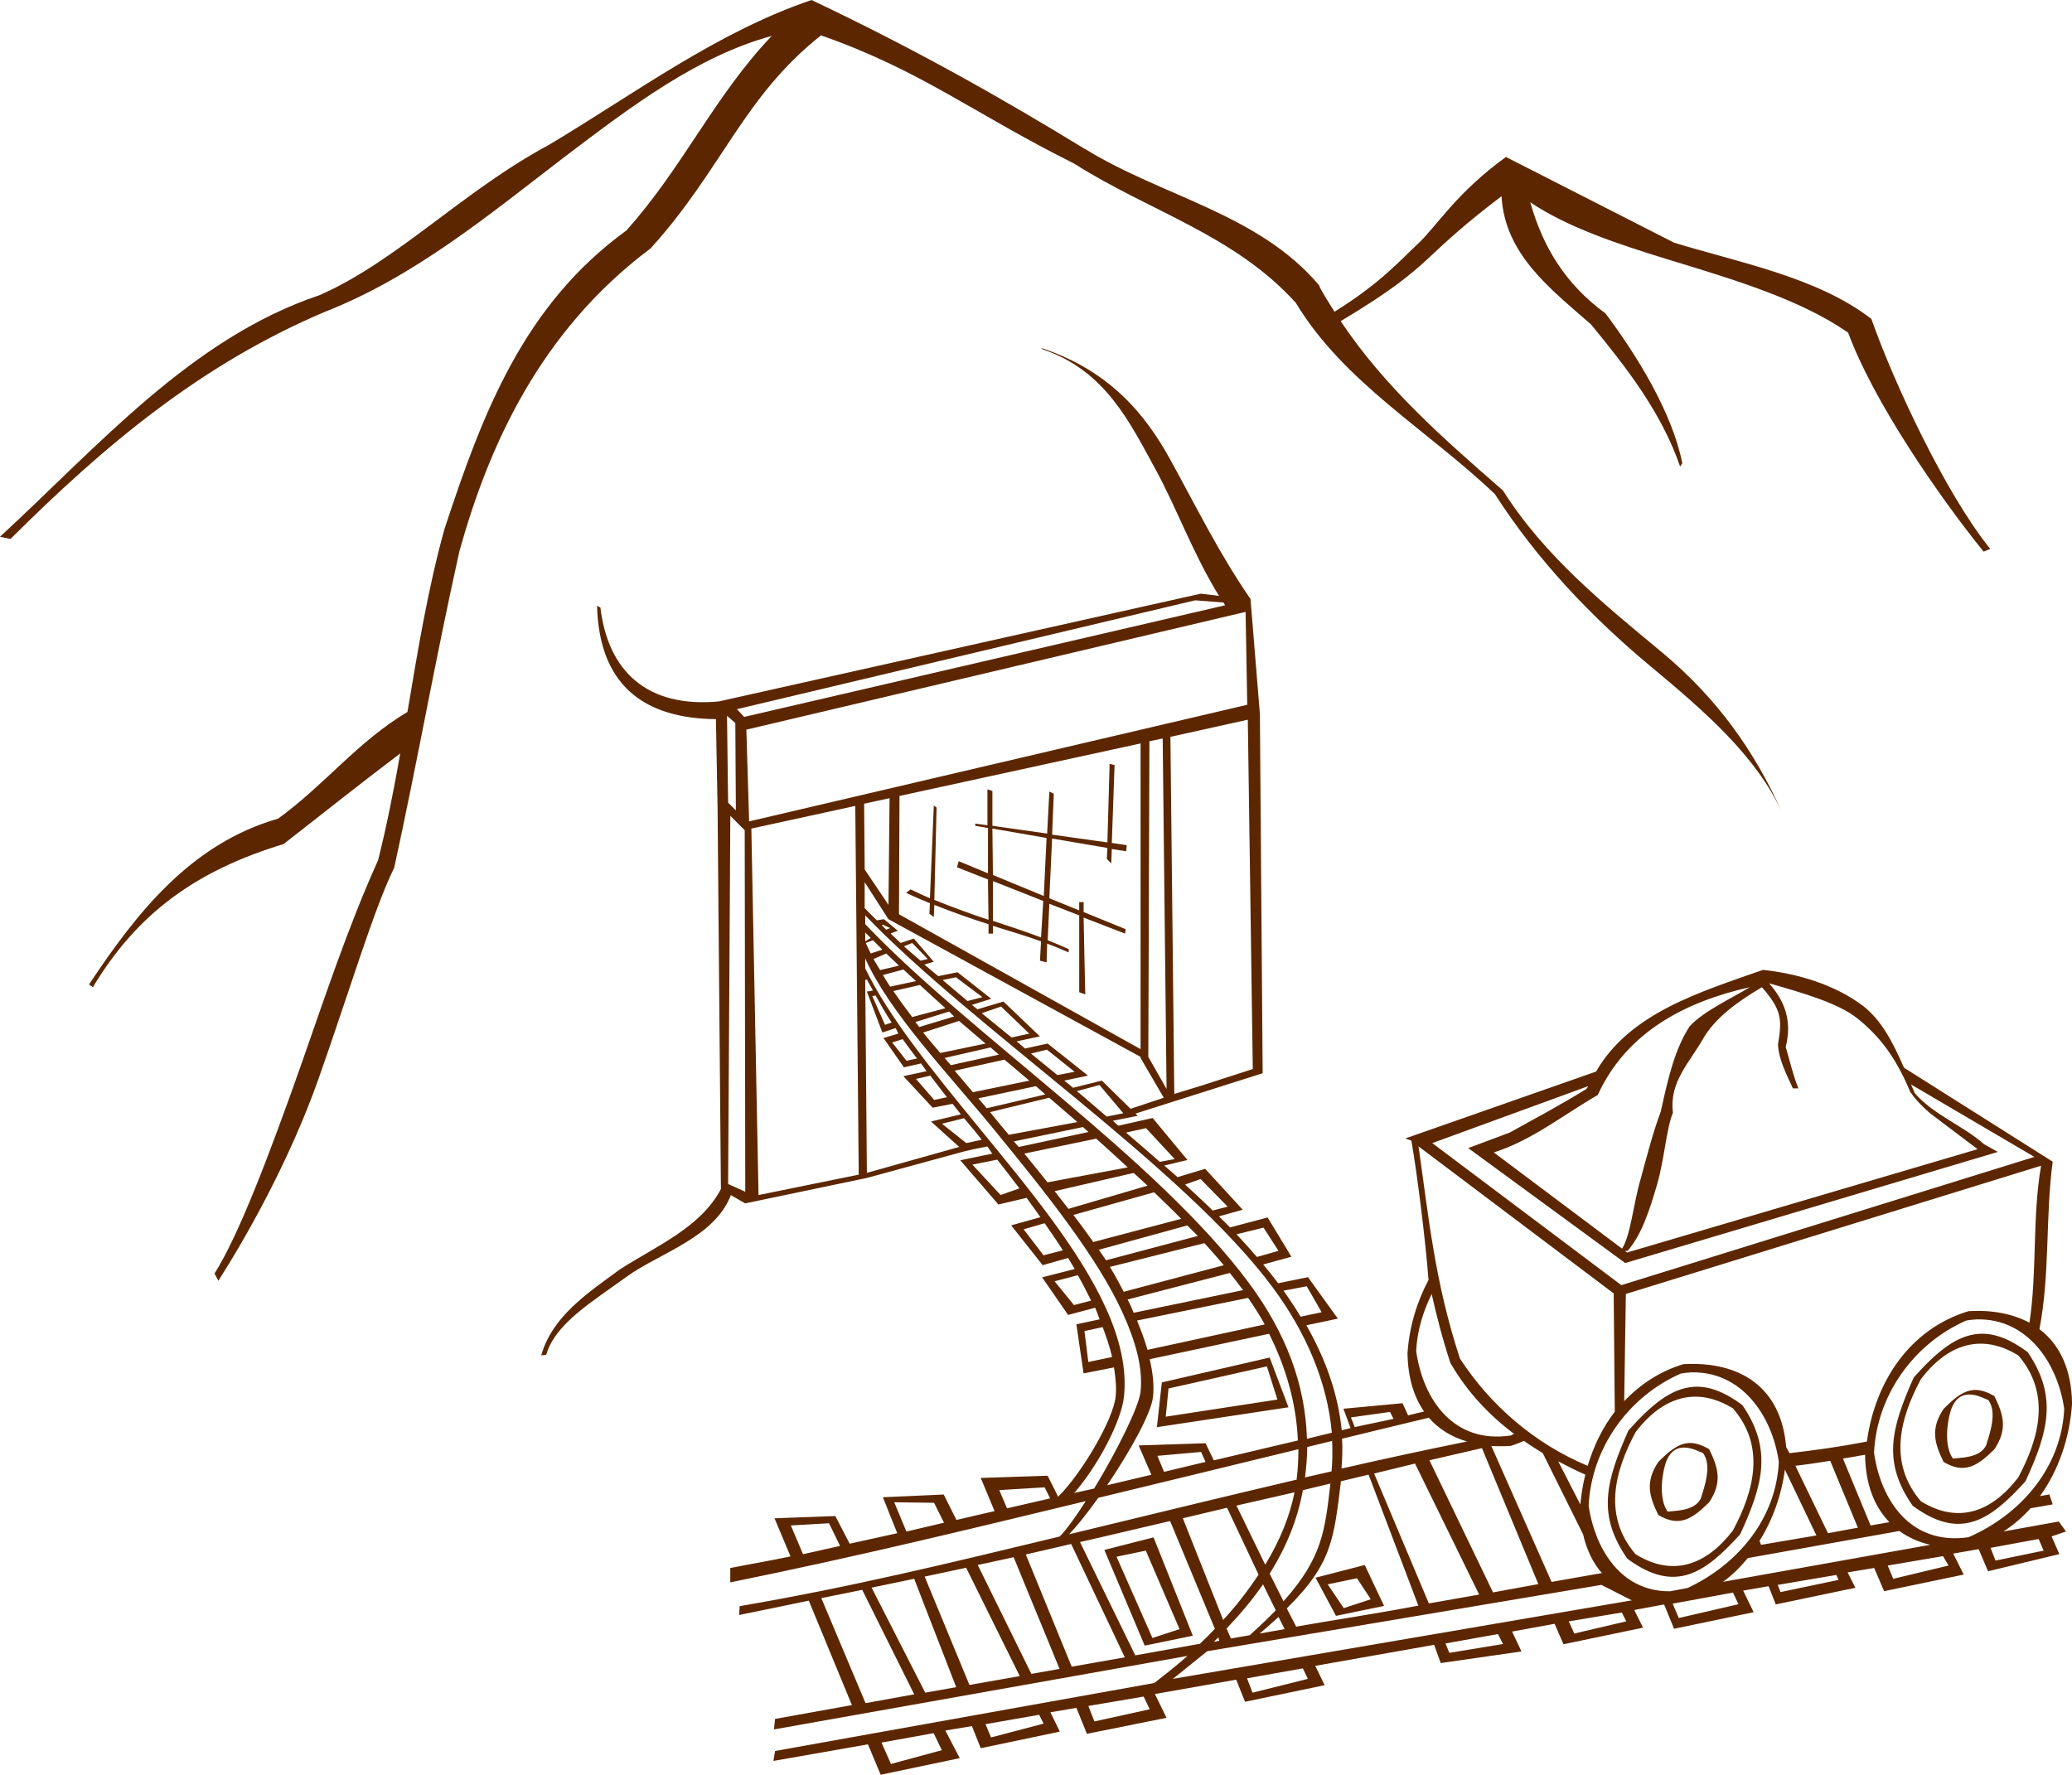
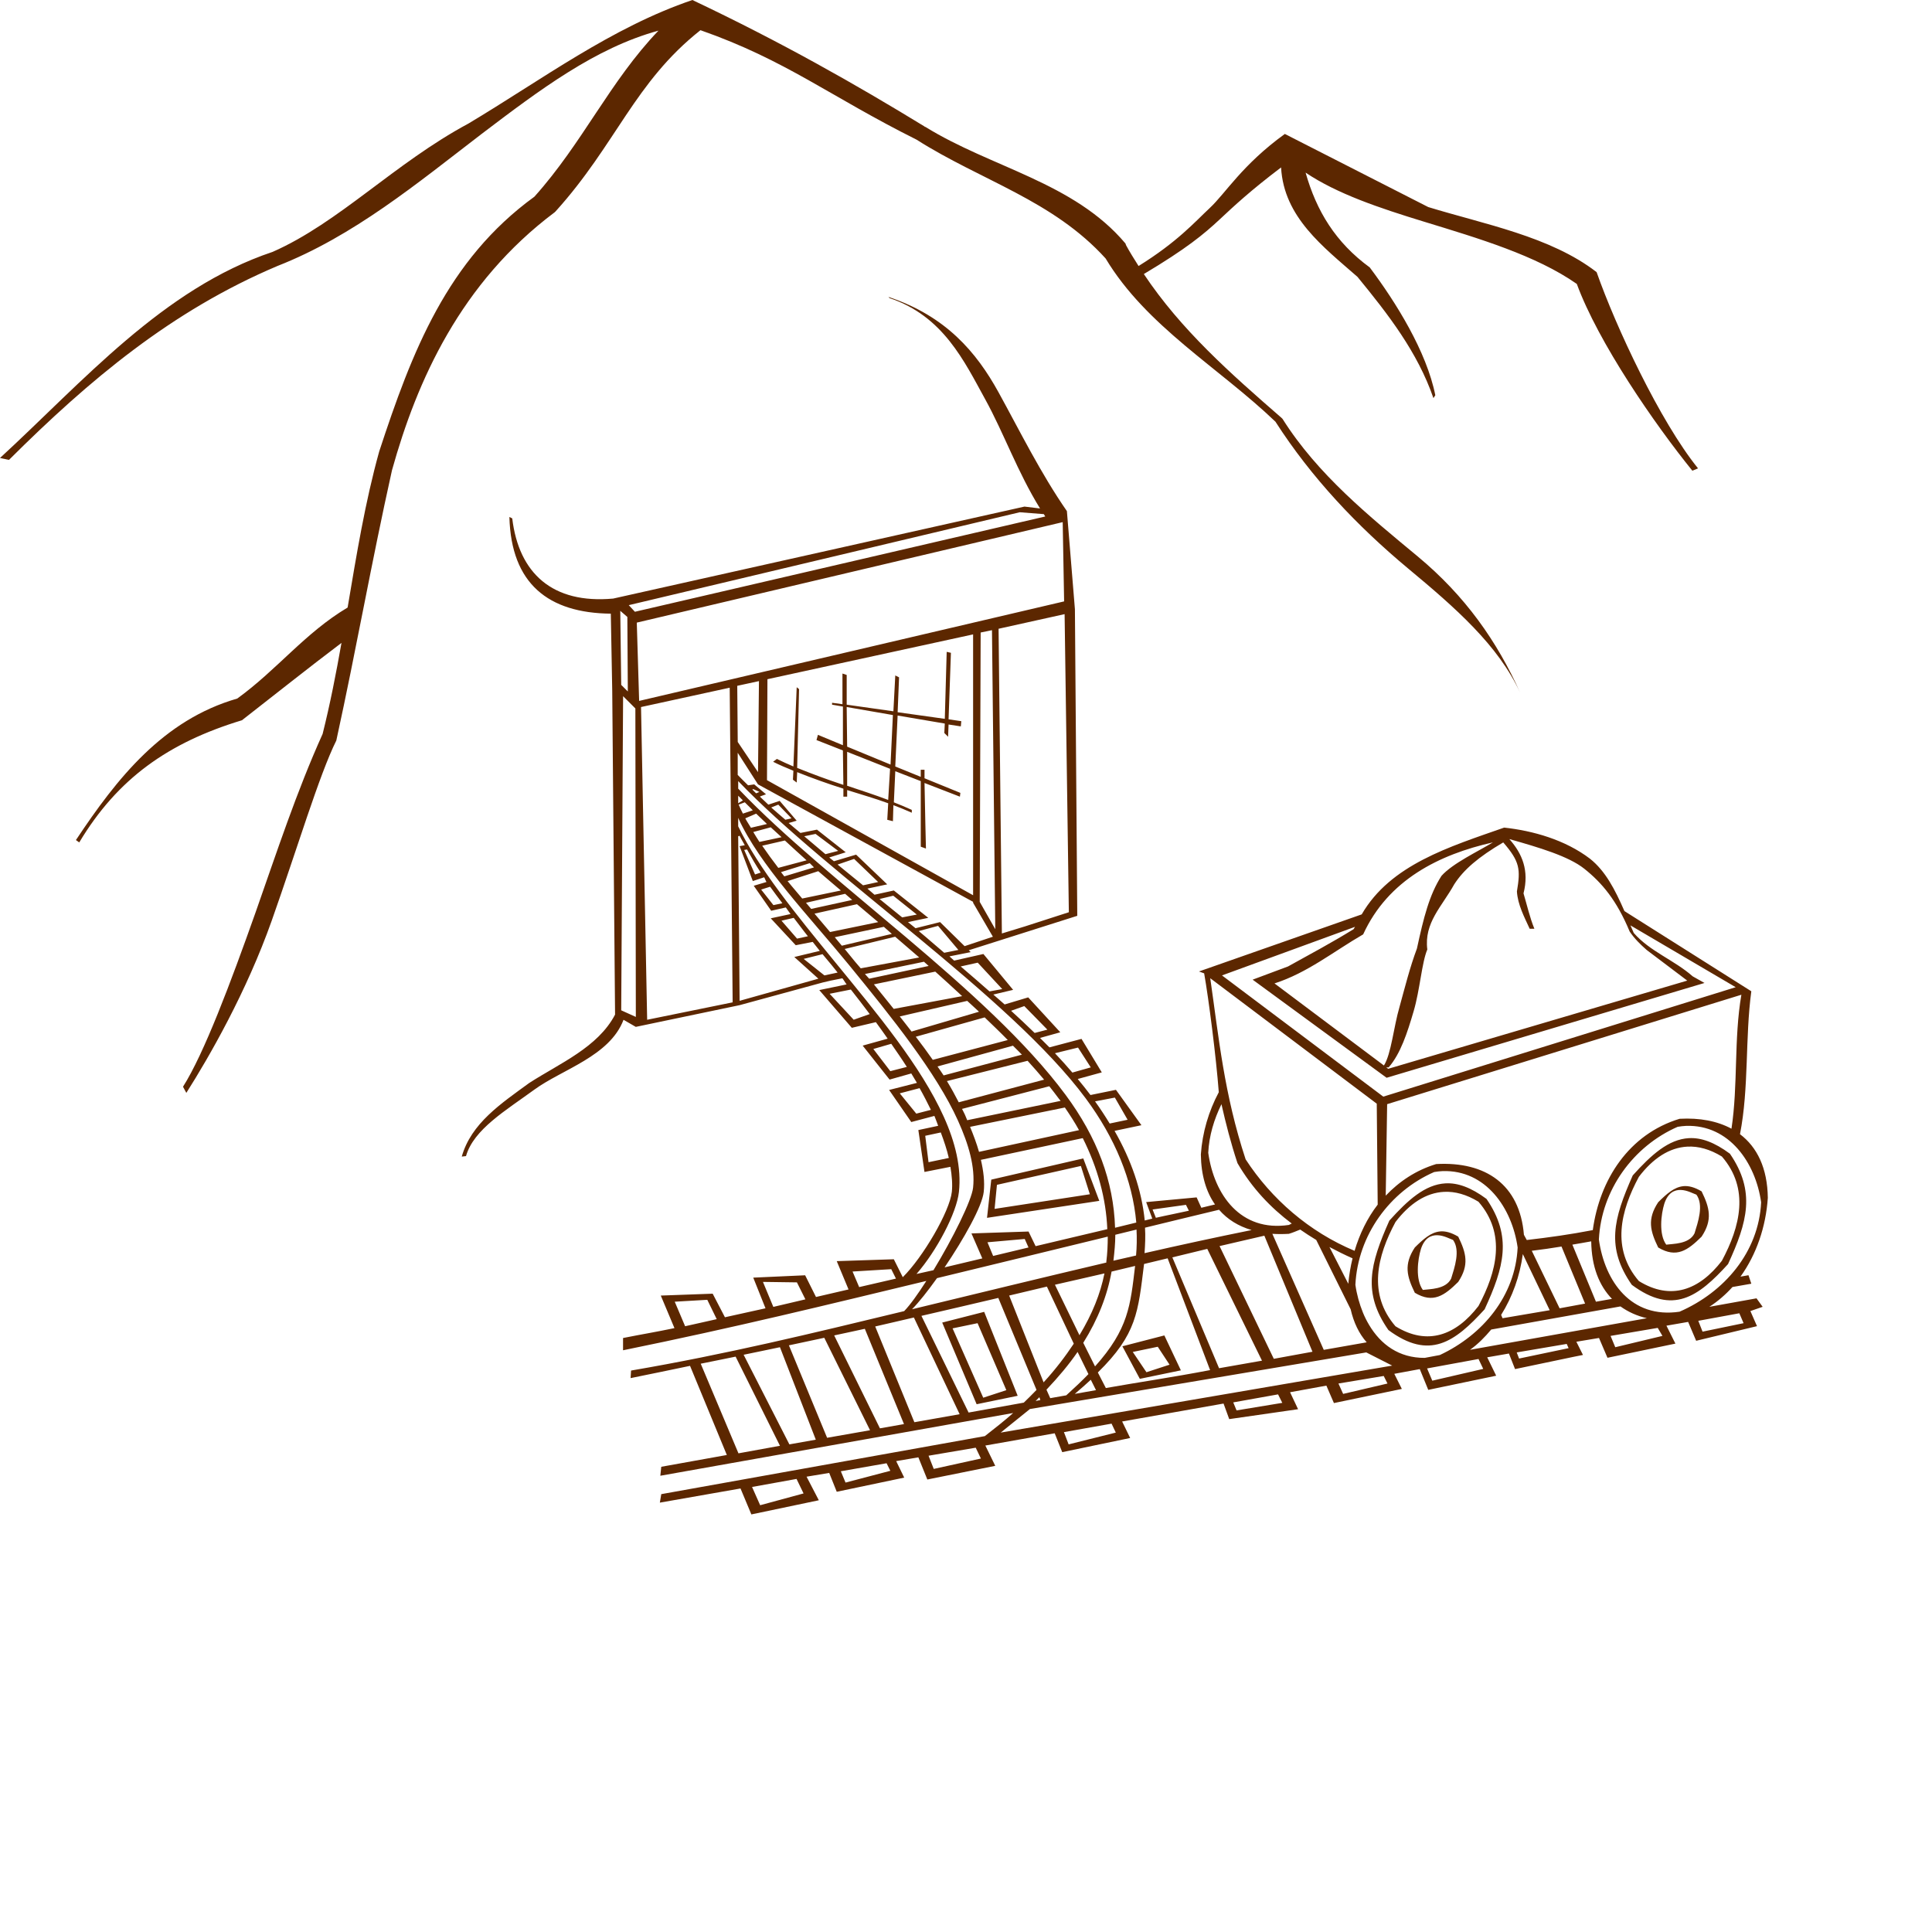
- <svg xmlns="http://www.w3.org/2000/svg" id="svg2" viewBox="0 0 117.12 100.34" version="1.0">
+ <svg xmlns="http://www.w3.org/2000/svg" id="svg2" viewBox="0 0 128 128" version="1.0">
  <g id="layer1" transform="translate(-2.1562 -23.469)">
    <path id="path2496" fill-rule="evenodd" fill="#5c2700" d="m48.031 23.469c-5.363 1.818-9.983 5.287-14.844 8.188-4.898 2.632-8.57 6.564-12.969 8.5-7.269 2.432-12.586 8.622-18.062 13.655l0.594 0.126c5.336-5.314 10.788-9.884 17.781-12.844 5.053-1.98 9.267-5.482 13.531-8.75 3.843-2.917 7.546-5.708 11.719-6.844-3.223 3.364-5.008 7.417-8.219 11-5.784 4.199-8.111 10.263-10.281 16.875-0.937 3.366-1.503 6.846-2.094 10.344-2.828 1.684-4.654 4.105-7.312 6.031-4.91 1.414-7.964 5.274-10.688 9.375l0.219 0.156c2.536-4.227 5.899-6.613 10.781-8.094 2.189-1.703 4.37-3.447 6.594-5.125-0.356 2.015-0.748 4.023-1.25 6.031-1.731 3.836-3.042 7.846-4.438 11.812-1.663 4.698-3.426 9.384-4.812 11.562l0.22 0.408c1.525-2.397 3.99-6.699 5.656-11.406 1.667-4.707 3.156-9.687 4.281-11.938 1.369-6.27 2.292-11.629 3.688-17.906 1.658-5.954 4.556-12.429 10.781-17.094l0.032-0.031 0.031-0.031c4.012-4.444 5.222-8.546 9.594-12 5.672 1.986 8.585 4.391 14.312 7.25 4.286 2.724 9.029 4.009 12.531 7.875 2.702 4.501 7.507 7.228 11.25 10.812 2.39 3.722 5.421 6.918 8.781 9.719 3.14 2.608 5.986 5.098 7.438 8.25-1.529-3.413-3.654-6.434-6.781-9.031-3.225-2.679-6.633-5.423-8.969-9.125l-0.031-0.031-0.032-0.032c-3.4-2.957-6.662-5.837-9.125-9.531 2.825-1.686 3.968-2.632 5.031-3.625 0.939-0.877 2.012-1.886 4.062-3.438 0.181 3.304 2.799 5.265 5.062 7.25 2.032 2.48 3.977 4.98 5.031 8.031l0.125-0.188c-0.581-2.907-2.608-6.155-4.344-8.469-2.259-1.65-3.53-3.735-4.25-6.281 2.087 1.405 4.887 2.345 7.844 3.25 3.637 1.113 7.418 2.232 10.125 4.125 1.423 3.876 5.134 9.261 7.656 12.375l0.375-0.156c-2.513-3.103-5.453-9.393-6.719-13-3.055-2.366-7.476-3.181-11.156-4.312l-9.5-4.844c-2.831 2.051-3.913 3.916-4.973 4.906-1.001 0.935-2.139 2.243-4.718 3.844-0.292-0.462-0.579-0.917-0.844-1.406v-0.031l-0.031-0.062c-3.419-4.054-8.894-5.018-13.25-7.719h-0.031l-0.031-0.031c-4.566-2.792-9.483-5.583-15.375-8.375zm13 19.688 0.062 0.062c3.551 1.189 4.946 4.18 6.344 6.719 1.229 2.233 2.125 4.787 3.625 7.219l-1.031-0.125-27.25 6.094c-4.016 0.367-6.249-1.669-6.688-5.312l-0.188-0.094c0.116 4.427 2.58 6.364 6.719 6.406l0.094 5.094 0.188 21.469c-1.135 2.17-3.655 3.22-5.688 4.531-1.874 1.369-3.839 2.665-4.469 4.875l0.281-0.031c0.504-1.771 2.643-3.027 4.531-4.406 1.832-1.338 4.987-2.208 5.906-4.625l0.812 0.469 6.875-1.438 5.5-1.5 0.531-0.125 0.781-0.156c0.104 0.129 0.179 0.277 0.281 0.406l-1.812 0.375 2.156 2.5 1.594-0.375c0.266 0.361 0.529 0.735 0.781 1.094l-1.655 0.461 1.782 2.25 1.438-0.406c0.128 0.209 0.254 0.418 0.375 0.625l-1.844 0.469 1.469 2.125 1.531-0.406c0.023 0.05 0.04 0.106 0.062 0.156 0.071 0.157 0.121 0.337 0.188 0.5l-1.313 0.281 0.406 2.776 1.719-0.34c0.098 0.593 0.146 1.167 0.094 1.656-0.139 1.304-1.915 4.336-3.25 5.656l-0.594-1.188-3.781 0.125 0.781 1.875c-0.715 0.166-1.435 0.335-2.156 0.5l-0.719-1.438-3.438 0.156 0.812 2.031c-0.881 0.196-1.79 0.399-2.688 0.594l-0.812-1.562-3.438 0.125 0.906 2.156c-1.337 0.279-2.017 0.38-3.406 0.656v0.812c7.46-1.52 13.498-3.007 20.094-4.594-0.557 0.867-1.065 1.582-1.469 2-6.15 1.483-11.758 2.853-18.094 3.938l-0.031 0.5c1.462-0.292 2.48-0.511 3.938-0.812l2.438 5.906-4.344 0.781-0.062 0.594 23.375-4.156c-0.574 0.512-1.209 1.01-1.875 1.531l-21.438 3.844-0.094 0.562 5.344-0.938 0.719 1.719 4.469-0.938-0.812-1.562 1.5-0.25 0.5 1.25 4.469-0.938-0.531-1.094 1.469-0.25 0.594 1.469 4.5-0.906-0.656-1.344 4.594-0.812 0.5 1.25 4.5-0.938-0.531-1.094 6.719-1.188 0.375 1.031 4.562-0.656-0.531-1.125 2.406-0.438 0.5 1.156 4.5-0.938-0.5-1 1.688-0.312 0.562 1.375 4.5-0.938-0.594-1.219 1.438-0.25 0.406 1.031 3.875-0.812 0.625-0.125-0.438-0.875 1.5-0.25 0.562 1.312 4.5-0.938-0.594-1.188 1.438-0.25 0.531 1.25 4.031-0.969-0.438-1 0.812-0.281-0.406-0.562-3.125 0.562c0.571-0.369 1.086-0.819 1.531-1.312l1.25-0.219-0.188-0.562-0.531 0.094c1.063-1.476 1.682-3.309 1.812-5.219-0.026-1.971-0.708-3.361-1.844-4.219 0.6-3.058 0.333-6.358 0.75-9.469l-8.406-5.312c-0.646-1.476-1.268-2.66-2.281-3.469-1.655-1.26-3.788-1.856-5.688-2.062-3.618 1.271-7.529 2.449-9.438 5.75l-10.781 3.781 0.344 0.125c0.305 1.73 0.789 5.512 0.969 7.875-0.667 1.255-1.087 2.656-1.188 4.125 0.018 1.378 0.353 2.478 0.938 3.312-0.315 0.07-0.599 0.149-0.906 0.219l-0.312-0.688-3.344 0.312 0.406 1.094c-0.166 0.038-0.333 0.086-0.5 0.125-0.208-2.044-0.903-4.017-2-5.938l1.781-0.375-1.688-2.344-1.688 0.344c-0.26-0.348-0.551-0.71-0.844-1.062l1.594-0.438-1.344-2.219-2.125 0.562c-0.205-0.211-0.412-0.413-0.625-0.625l1.344-0.375-2.125-2.312-1.562 0.469c-0.242-0.22-0.502-0.436-0.75-0.656l1.312-0.312-1.969-2.375-1.938 0.438c-0.107-0.09-0.206-0.192-0.312-0.281l1.406-0.281-0.125-0.125 7.188-2.281-0.156-20.312-0.531-6.5c-1.744-2.515-3.107-5.288-4.531-7.875-1.46-2.651-3.481-5.04-7.281-6.312zm8.688 14.25 1.594 0.125c0.033 0.05 0.06 0.106 0.094 0.156l-27.187 6.312-0.407-0.438 25.907-6.156zm2.844 0.656 0.094 5.25l-28.156 6.593-0.156-5.187 28.218-6.657zm-29.312 5.875 0.469 0.406 0.031 4.937-0.438-0.437-0.062-4.906zm29.438 0.219 0.281 19.75-2.906 0.938-1.531 0.469-0.219-20.188 4.375-0.969zm-4.812 1.062 0.219 19.812-1.031-1.812 0.062-17.844 0.75-0.156zm-1.25 0.281v17.281l-13.656-7.625 0.03-6.688 13.625-2.969zm-1.75 1.156-0.125 4.438-3.125-0.438 0.094-2.312-0.25-0.125-0.125 2.375-3.094-0.438v-1.969l-0.281-0.094v2.031l-0.688-0.094v0.125l0.719 0.125v2.562l-1.656-0.688-0.095 0.346 1.75 0.688 0.031 2.281c-1.035-0.342-2.055-0.717-3.062-1.125l0.126-5.219-0.156-0.125-0.219 5.25c-0.377-0.157-0.726-0.322-1.094-0.5l-0.25 0.188c0.438 0.224 0.886 0.405 1.344 0.594l-0.031 0.594 0.25 0.188 0.031-0.688c0.998 0.398 2.026 0.766 3.062 1.094v0.531h0.25v-0.438c0.911 0.287 1.83 0.549 2.719 0.875l-0.062 1.094 0.375 0.094 0.031-1.062c0.411 0.156 0.821 0.32 1.219 0.5v-0.188c-0.392-0.18-0.786-0.342-1.188-0.5l0.094-2.062 1.688 0.656v4.344l0.343 0.124c0-0-0.073-3.011-0.094-4.344l2.344 0.906 0.031-0.25-2.375-0.969c-0.002-0.131 0-0.525 0-0.562h-0.25v0.469l-1.688-0.688 0.156-3.375 3.125 0.531-0.031 0.625 0.25 0.25 0.031-0.812 0.812 0.125 0.032-0.344-0.844-0.125 0.156-4.406-0.281-0.063zm-12.438 1.938-0.062 6.031-1.344-2l-0.032-3.719 1.438-0.312zm-1.938 0.437 0.195 20.846-5.664 1.154-0.406-20.719 5.875-1.281zm-7.062 0.562 0.812 0.812 0.031 20.438-0.969-0.438 0.125-20.812zm14.812 0.718 3.062 0.532-0.156 3.281-2.875-1.187-0.031-2.626zm0.031 2.969 2.844 1.125-0.125 2.062c-0.892-0.338-1.812-0.638-2.719-0.938v-2.25zm-7.25 0.062 1.344 2.094 14.25 7.781v0.062l1.312 2.25-1.875 0.625-1.625-1.594-1.625 0.406c-0.17-0.139-0.33-0.267-0.5-0.406l1.343-0.282-2.281-1.812-1.281 0.281c-0.162-0.132-0.308-0.275-0.469-0.406l1.312-0.281-2.062-1.969-1.469 0.438c-0.1-0.083-0.213-0.167-0.312-0.25l1.094-0.344-1.906-1.5-1.094 0.219c-0.262-0.226-0.529-0.435-0.782-0.657l0.531-0.156-1.125-1.312-0.75 0.25c-0.191-0.176-0.379-0.357-0.562-0.531l0.062-0.031 0.344-0.125-0.781-0.656-0.406 0.062c-0.23-0.229-0.474-0.464-0.688-0.688v-1.469zm0.031 1.875c6.03 6.308 18.004 14.245 23.031 21.031 1.927 2.601 3.096 5.417 3.344 8.219-0.467 0.108-0.944 0.236-1.406 0.344-0.095-3.08-1.184-5.98-3.281-8.81-5.204-7.025-15.733-14.04-21.625-20.219l-0.031-0.031-0.031-0.031v-0.5zm1 0.531 0.406 0.188l-0.218 0.093c-0.087-0.083-0.165-0.167-0.25-0.25l0.062-0.031zm-1 0.438c0.099 0.103 0.211 0.209 0.312 0.312l-0.312 0.188v-0.5zm0.438 0.437c0.174 0.176 0.351 0.354 0.531 0.531l-0.656 0.219c-0.096-0.197-0.204-0.404-0.281-0.594l0.406-0.156zm2.219 0.156 0.875 0.906-0.406 0.094c-0.311-0.275-0.643-0.542-0.938-0.812l0.469-0.188zm-1.469 0.594c0.235 0.23 0.475 0.456 0.719 0.688l-1.062 0.25c-0.126-0.214-0.267-0.418-0.375-0.625l0.719-0.312zm-1.188 0.281c1.41 3.121 4.648 6.454 7.344 9.75 2.832 3.463 5.793 7.149 7.219 10.312 0.713 1.582 1.146 3.073 1 4.438-0.09 0.84-1.348 3.372-2.625 5.469-0.37 0.087-0.755 0.163-1.125 0.25 1.329-1.52 2.663-4.041 2.812-5.438 0.172-1.607-0.241-3.285-1-4.969-1.518-3.367-4.42-6.852-7.25-10.312-2.535-3.099-5.034-6.164-6.375-8.938v-0.562zm2.156 0.625c0.233 0.219 0.479 0.436 0.719 0.656l-1.468 0.313c-0.149-0.224-0.272-0.437-0.407-0.656l1.156-0.312zm2.969 0.438 1.5 1.125-0.844 0.219c-0.486-0.406-0.941-0.789-1.405-1.187l0.75-0.156zm-5.031 0.125c0.101 0.211 0.233 0.415 0.344 0.625l-0.344 0.062 0.875 2.312 0.75-0.25c0.064 0.096 0.09 0.216 0.156 0.312l-0.844 0.25 1.156 1.656 0.969-0.219c0.107 0.14 0.203 0.297 0.312 0.438l-1.311 0.282 1.656 1.782 1.125-0.219c0.158 0.194 0.308 0.397 0.469 0.594l-1.688 0.406 1.594 1.437-5.219 1.466-0.094-10.903 0.094-0.031zm51 0.219c1.96 0.556 3.924 1.134 4.969 1.969 1.157 0.924 2.135 2.07 3 4.156 0.324 0.476 0.703 0.85 1.125 1.219l2.69 2.032-19.815 5.843-0.125-0.093h0.156c0.79-0.908 1.237-2.291 1.656-3.719 0.42-1.427 0.537-3.214 0.906-4.094-0.221-1.773 0.958-2.829 1.781-4.312 0.627-0.979 1.613-1.818 3.25-2.781 1.106 1.276 1.152 1.779 0.906 3.25 0.055 0.877 0.489 1.688 0.844 2.469h0.312c-0.305-0.743-0.493-1.584-0.719-2.344 0.384-1.502-0.08-2.628-0.938-3.594zm-48 0.094c0.471 0.43 0.946 0.878 1.438 1.312l-1.875 0.5c-0.385-0.5-0.737-0.985-1.067-1.468l1.5-0.344zm46.906 0.125c-0.955 0.586-2.666 1.384-3.406 2.219-0.806 1.259-1.181 2.762-1.625 4.812-0.473 1.263-0.797 2.576-1.156 3.875-0.384 1.306-0.548 3.117-1.031 3.875l-7.25-5.438c2.183-0.702 3.92-2.121 5.875-3.25 1.652-3.61 5.029-5.29 8.594-6.094zm-49.414 0.469c0.282 0.513 0.575 1.022 0.906 1.531l-0.375 0.125-0.719-1.625 0.188-0.031zm7.094 0.625 1.594 1.531-1 0.219c-0.563-0.46-1.141-0.923-1.688-1.375l1.094-0.375zm-2.938 0.281c0.101 0.089 0.18 0.192 0.281 0.281l-1.968 0.594c-0.073-0.094-0.147-0.188-0.219-0.281l1.906-0.594zm0.562 0.531c0.485 0.423 1.003 0.854 1.5 1.281l-2.562 0.532c-0.321-0.391-0.661-0.768-0.968-1.156l2.031-0.656zm-3.188 1.031c0.256 0.364 0.537 0.726 0.812 1.094l-0.594 0.125-0.812-1.031 0.594-0.188zm4.969 0.469c0.157 0.134 0.311 0.272 0.469 0.406l-2.718 0.595c-0.115-0.139-0.229-0.269-0.344-0.407l2.594-0.594zm3.188 0.125 1.562 1.25-0.969 0.188c-0.51-0.416-0.994-0.807-1.5-1.219l0.909-0.219zm-2.404 0.563c0.469 0.4 0.934 0.785 1.406 1.188l-3.188 0.656c-0.346-0.41-0.683-0.803-1.031-1.218l2.812-0.625zm-4.188 0.906c0.312 0.398 0.608 0.811 0.938 1.219l-0.719 0.156-1.031-1.188 0.812-0.188zm55.438 0.5 6.969 4.094l-23.348 7.25-10.687-8.031 8.813-3.219c-0.026 0.055-0.068 0.1-0.094 0.156-1.47 0.906-2.894 1.666-4.344 2.469l-2.344 0.875 8.875 6.5 21.062-6.281-0.781-0.438c-1.218-1.075-2.832-1.646-3.906-2.875-0.073-0.177-0.148-0.329-0.219-0.5zm-45.875 0.031 1.344 1.594-0.938 0.188c-0.566-0.473-1.115-0.967-1.688-1.438l1.278-0.344zm-3.594 0.062c0.182 0.155 0.35 0.313 0.531 0.469l-3.314 0.782c-0.155-0.186-0.311-0.375-0.469-0.562l3.25-0.688zm0.75 0.656c0.537 0.46 1.062 0.912 1.594 1.375l-3.875 0.719c-0.123-0.149-0.253-0.288-0.375-0.438-0.22-0.269-0.459-0.569-0.688-0.844l3.344-0.812zm-4.812 1.156c0.209 0.255 0.412 0.489 0.625 0.75 0.128 0.157 0.248 0.312 0.375 0.469l-0.875 0.188-1.375-1.094 1.25-0.312zm6.719 0.5c0.105 0.092 0.207 0.189 0.312 0.281l-3.94 0.845c-0.089-0.108-0.192-0.204-0.281-0.312l3.906-0.812zm3.562 0.062 1.625 1.75-0.844 0.156c-0.629-0.551-1.256-1.101-1.909-1.654l1.125-0.25zm-2.812 0.594c0.609 0.538 1.194 1.085 1.781 1.625l-4.534 0.845c-0.436-0.536-0.864-1.083-1.312-1.625l4.062-0.844zm18.219 0.438 11.031 8.312v0.031l0.062 6.656c-0.692 0.894-1.2 1.95-1.531 3.062-3.014-1.26-5.509-3.435-7.219-6.062-1.423-4.311-1.777-8.063-2.344-12zm-23.812 0.75c0.429 0.543 0.844 1.084 1.25 1.625l-1.062 0.375-1.594-1.719 1.406-0.281zm59 0.344c-0.505 2.933-0.215 5.986-0.656 8.875-0.94-0.505-2.095-0.731-3.438-0.656-3.375 1.024-5.298 4.046-5.75 7.375-1.527 0.294-2.881 0.482-4.375 0.656l-0.188-0.344c-0.274-3.331-2.54-4.871-5.812-4.688-1.345 0.408-2.46 1.16-3.344 2.094l0.094-6.062 23.469-7.25zm-51.29 0.407c0.26 0.241 0.527 0.478 0.781 0.719l-4.469 1.312c-0.257-0.33-0.515-0.668-0.781-1l4.469-1.031zm3.781 0.344 1.531 1.562-0.844 0.219c-0.498-0.49-1.027-0.977-1.562-1.469l0.875-0.312zm-2.625 0.75c0.521 0.501 1.043 0.999 1.531 1.5l-4.969 1.312c-0.356-0.509-0.734-1.02-1.125-1.531l4.562-1.281zm-6.188 1.75c0.36 0.52 0.708 1.02 1.031 1.531l-1.094 0.281-1.125-1.469 1.188-0.344zm8.062 0.125c0.194 0.202 0.407 0.392 0.594 0.594l-5.188 1.375c-0.126-0.2-0.27-0.394-0.405-0.594l5-1.375zm4.312 0.125 0.844 1.312-1.219 0.344c-0.367-0.429-0.745-0.849-1.155-1.282l1.531-0.375zm-3.342 0.875c0.384 0.426 0.744 0.826 1.094 1.25l-5.656 1.5c-0.24-0.464-0.497-0.944-0.782-1.406l5.344-1.344zm1.438 1.688c0.213 0.267 0.428 0.546 0.625 0.812 0.04 0.054 0.086 0.102 0.125 0.156l-6.188 1.281c-0.054-0.125-0.101-0.252-0.156-0.375-0.057-0.126-0.127-0.249-0.188-0.375l5.781-1.5zm-8.594 0.125c0.273 0.482 0.521 0.968 0.75 1.438l-0.969 0.25-1.094-1.344 1.312-0.344zm12.938 0.625 0.844 1.469-1.188 0.25c-0.3-0.493-0.62-0.982-0.969-1.469l1.312-0.25zm7.062 0.438c0.286 1.265 0.616 2.561 1.062 3.906 0.971 1.664 2.191 2.944 3.594 4-0.062 0.032-0.123 0.066-0.188 0.094-3.206 0.477-4.952-2-5.344-4.781 0.056-1.141 0.389-2.222 0.875-3.219zm-10.375 0.219c0.337 0.494 0.661 0.993 0.938 1.5l-6.625 1.438c-0.158-0.554-0.368-1.11-0.593-1.657l6.281-1.281zm41.161 1.217c2.856-0.091 4.599 2.444 4.969 5.062-0.159 3.303-2.436 5.956-5.406 7.25-3.206 0.477-4.952-2-5.344-4.781 0.162-3.278 2.27-6.181 5.219-7.469 0.2-0.03 0.372-0.056 0.562-0.062zm-49.38 0.438c0.208 0.558 0.402 1.124 0.531 1.688l-1.344 0.281-0.219-1.75 1.032-0.221zm9.406 0.375c0.986 1.968 1.543 4.005 1.625 6.031-1.619 0.378-3.162 0.753-4.75 1.125l-0.469-0.969-3.781 0.125 0.719 1.656c-0.824 0.194-1.685 0.401-2.5 0.594 1.28-1.89 2.492-4.049 2.594-5 0.073-0.679-0.018-1.393-0.188-2.125l6.75-1.438zm40.156 0c-1.35 0.078-2.485 1.098-3.719 2.469-1.29 2.903-1.776 4.787-0.062 7.25 2.724 2.017 4.402 0.796 6.375-1.375 1.287-2.79 1.84-4.808 0.125-7.312-1.027-0.761-1.909-1.078-2.719-1.031zm-0.094 0.562c0.722-0.036 1.485 0.17 2.281 0.656 1.846 2.131 1.211 4.641 0 6.906-1.494 1.945-3.381 2.652-5.5 1.344-1.839-2.136-1.217-4.641 0-6.906 0.931-1.221 2.016-1.94 3.219-2zm-40.031 0.781-6.094 1.406-0.281 2.531 7.438-1.125-1.062-2.812zm-0.156 0.5 0.594 1.875-6.312 0.969 0.156-1.594 5.562-1.25zm23.967 0.34c2.856-0.091 4.599 2.444 4.969 5.062-0.155 3.209-2.31 5.793-5.156 7.125l-1 0.188c-1.707 0.01-2.919-0.89-3.688-2.188-0.154-0.259-0.289-0.525-0.406-0.812-0.234-0.575-0.41-1.204-0.5-1.844 0.162-3.278 2.27-6.181 5.219-7.469 0.2-0.03 0.372-0.056 0.562-0.062zm0.188 0.812c-1.35 0.078-2.485 1.098-3.719 2.469-1.29 2.903-1.776 4.787-0.062 7.25 2.724 2.017 4.402 0.796 6.375-1.375 1.287-2.79 1.84-4.808 0.125-7.312-1.027-0.761-1.909-1.078-2.719-1.031zm15.75 0.188c-0.597 0.064-1.085 0.497-1.656 1.062-0.744 1.125-0.527 1.919 0 3 1.219 0.729 1.961 0.183 2.875-0.719 0.744-1.125 0.527-1.919 0-3-0.458-0.272-0.86-0.382-1.219-0.344zm-0.156 0.25c0.422 0.011 0.829 0.243 1.031 0.312 0.503 0.69 0.095 1.846-0.125 2.562-0.362 0.727-1.439 0.687-1.875 0.75-0.501-0.691-0.346-2.002-0.125-2.719 0.242-0.729 0.672-0.918 1.094-0.906zm-15.688 0.125c0.722-0.036 1.485 0.17 2.281 0.656 1.846 2.131 1.211 4.641 0 6.906-1.494 1.945-3.381 2.652-5.5 1.344-1.839-2.136-1.217-4.641 0-6.906 0.931-1.221 2.016-1.94 3.219-2zm-17.094 0.875 0.188 0.375c-0.726 0.165-1.468 0.303-2.188 0.469l-0.217-0.55 2.219-0.31zm2.188 0.312c0.559 0.643 1.279 1.088 2.156 1.344-2.379 0.481-4.747 0.995-7.094 1.531 0.04-0.569 0.067-1.131 0.031-1.688 1.631-0.394 3.197-0.783 4.906-1.188zm-5.469 1.312c0.029 0.572 0.02 1.153-0.031 1.719-0.501 0.115-1 0.227-1.5 0.344 0.069-0.58 0.124-1.152 0.125-1.719 0.46-0.112 0.941-0.231 1.406-0.344zm10.844 0c0.347 0.238 0.697 0.471 1.062 0.688l2.281 4.594c0.201 0.88 0.557 1.618 1.062 2.188l-2.844 0.5-3.406-7.688c0.35 0.023 0.715 0.022 1.094 0 0.266-0.079 0.505-0.184 0.75-0.281zm9.25 0.125c-0.597 0.064-1.085 0.497-1.656 1.062-0.744 1.125-0.527 1.919 0 3 1.219 0.729 1.961 0.183 2.875-0.719 0.744-1.125 0.527-1.919 0-3-0.458-0.272-0.86-0.382-1.219-0.344zm-0.156 0.25c0.422 0.011 0.829 0.243 1.031 0.312 0.503 0.69 0.095 1.846-0.125 2.562-0.362 0.727-1.439 0.687-1.875 0.75-0.501-0.691-0.346-2.002-0.125-2.719 0.242-0.729 0.672-0.918 1.094-0.906zm-11.469 0.031 3.188 7.688-2.562 0.469-3.594-7.469c0.988-0.235 1.979-0.453 2.969-0.688zm-10.375 0.062c0.001 0.55-0.026 1.112-0.094 1.656-0.003 0.02 0.003 0.043 0 0.062-4.305 1.013-8.592 2.058-12.875 3.094 0.469-0.476 1.046-1.21 1.656-2.062 3.69-0.89 7.445-1.811 11.312-2.75zm-5.5 0.156 0.25 0.562c-0.783 0.184-1.569 0.38-2.344 0.562l-0.375-0.906 2.469-0.219zm37.531 0.156c0.022 1.681 0.529 2.939 1.375 3.812l-1.062 0.188-1.562-3.781c0.411-0.072 0.807-0.136 1.25-0.219zm-1.969 0.344 1.562 3.781-1.688 0.312-1.844-3.812c0.67-0.078 1.331-0.177 1.969-0.281zm-15.375 0.031c0.502 0.266 1.003 0.518 1.531 0.75-0.136 0.554-0.229 1.115-0.281 1.688l-1.25-2.438zm-8.094 0.125 3.625 7.406-2.844 0.5-3.094-7.344c0.771-0.183 1.541-0.379 2.312-0.562zm20.906 0.344 1.781 3.719-3.125 0.531-0.094-0.219c0.749-1.194 1.243-2.575 1.438-4.031zm-23.531 0.281 2.812 7.406c-2.491 0.477-4.978 0.842-6.906 1.188l-0.531-1.031c2.588-2.541 2.666-3.998 3.062-7.188 0.521-0.123 1.042-0.252 1.562-0.375zm-2.156 0.5c-0.312 2.62-0.433 4.18-2.654 6.66l-0.781-1.562c0.985-1.576 1.594-3.141 1.875-4.719 0.521-0.123 1.042-0.252 1.562-0.375zm-16.156 0.219 0.312 0.625c-0.803 0.189-1.631 0.375-2.438 0.562l-0.438-1.031 2.562-0.156zm14.125 0.281c-0.265 1.335-0.805 2.689-1.656 4.094l-1.625-3.344c1.093-0.255 2.188-0.493 3.281-0.75zm-22.625 0.562 2.25 0.031 0.562 1.125c-0.713 0.162-1.404 0.339-2.125 0.5l-0.688-1.656zm18.812 0.312 1.781 3.781c-0.556 0.839-1.205 1.697-2 2.562l-2.281-5.75c0.834-0.193 1.666-0.399 2.5-0.594zm-3.219 0.75 2.531 6.094c-0.27 0.279-0.547 0.562-0.844 0.844l-3.656 0.656-3.125-6.406c1.701-0.385 3.394-0.795 5.094-1.188zm-19.281 0.125 0.625 1.281c-0.697 0.15-1.385 0.319-2.094 0.469l-0.688-1.625 2.156-0.125zm60.5 0.438c0.503 0.359 1.087 0.628 1.75 0.781l-11.719 2.094c0.536-0.381 0.99-0.848 1.406-1.344l8.562-1.531zm-42.155 0.36-2.781 0.71 2.281 5.41 2.719-0.56-2.219-5.56zm50.031 0.094 0.281 0.656-2.719 0.562-0.281-0.719 2.719-0.5zm-54.688 0.281 3.031 6.406-3 0.531-2.594-6.344c0.856-0.191 1.707-0.4 2.562-0.594zm4.219 0.375 1.906 4.438-1.531 0.5-2.031-4.594 1.656-0.344zm45.062 0.312 0.312 0.531-3.125 0.75-0.312-0.75 3.125-0.531zm-52.531 0.062 2.594 6.312-1.594 0.281-3.031-6.156c0.676-0.149 1.356-0.287 2.031-0.438zm19.844 0.438-2.781 0.719 1.156 2.156 2.719-0.562-1.094-2.312zm-22.531 0.156 3.031 6.125-2.844 0.5-2.531-6.125c0.781-0.169 1.564-0.329 2.344-0.5zm49.188 0.406 0.125 0.281-3.281 0.688-0.156-0.406 3.312-0.562zm-27.094 0.188 0.781 1.188-1.531 0.5-0.906-1.344 1.656-0.344zm-25.031 0.031 2.375 6.125-1.75 0.312-3.031-5.938c0.802-0.17 1.605-0.327 2.406-0.5zm19.719 0.312 0.719 1.469c-0.421 0.438-0.909 0.899-1.469 1.406l-1.062 0.188-0.25-0.562c0.799-0.844 1.495-1.674 2.062-2.5zm19.125 0.031 1.719 0.875-25.938 4.438 1.938-1.562 22.281-3.75zm-41.781 0.281 2.938 5.906-2.75 0.5-2.5-5.938c0.77-0.16 1.544-0.306 2.312-0.469zm49.219 0.156 0.312 0.656-3.375 0.781-0.344-0.812 3.406-0.625zm-6.281 1.125 0.25 0.5-2.938 0.688-0.312-0.688 3-0.5zm-19.406 0.25 0.344 0.688-1.406 0.25c0.399-0.338 0.736-0.636 1.062-0.938zm12.406 0.969 0.281 0.562-3.031 0.5-0.219-0.531 2.969-0.531zm-15.812 0.188 0.062 0.188-0.312 0.062c0.087-0.085 0.165-0.165 0.25-0.25zm4.781 1.75 0.281 0.594-3.125 0.781-0.312-0.812 3.156-0.562zm-9 1.594 0.344 0.719-3.125 0.688-0.344-0.875 3.125-0.531zm-5.906 1.031 0.25 0.5-2.969 0.781-0.312-0.75 3.031-0.531zm-5.969 1.031 0.469 0.969-2.875 0.781l-0.537-1.21 2.938-0.53z" />
    <path id="path2372" stroke="#000" stroke-width="1px" fill="none" d="m74.423 83.452" />
  </g>
</svg>
